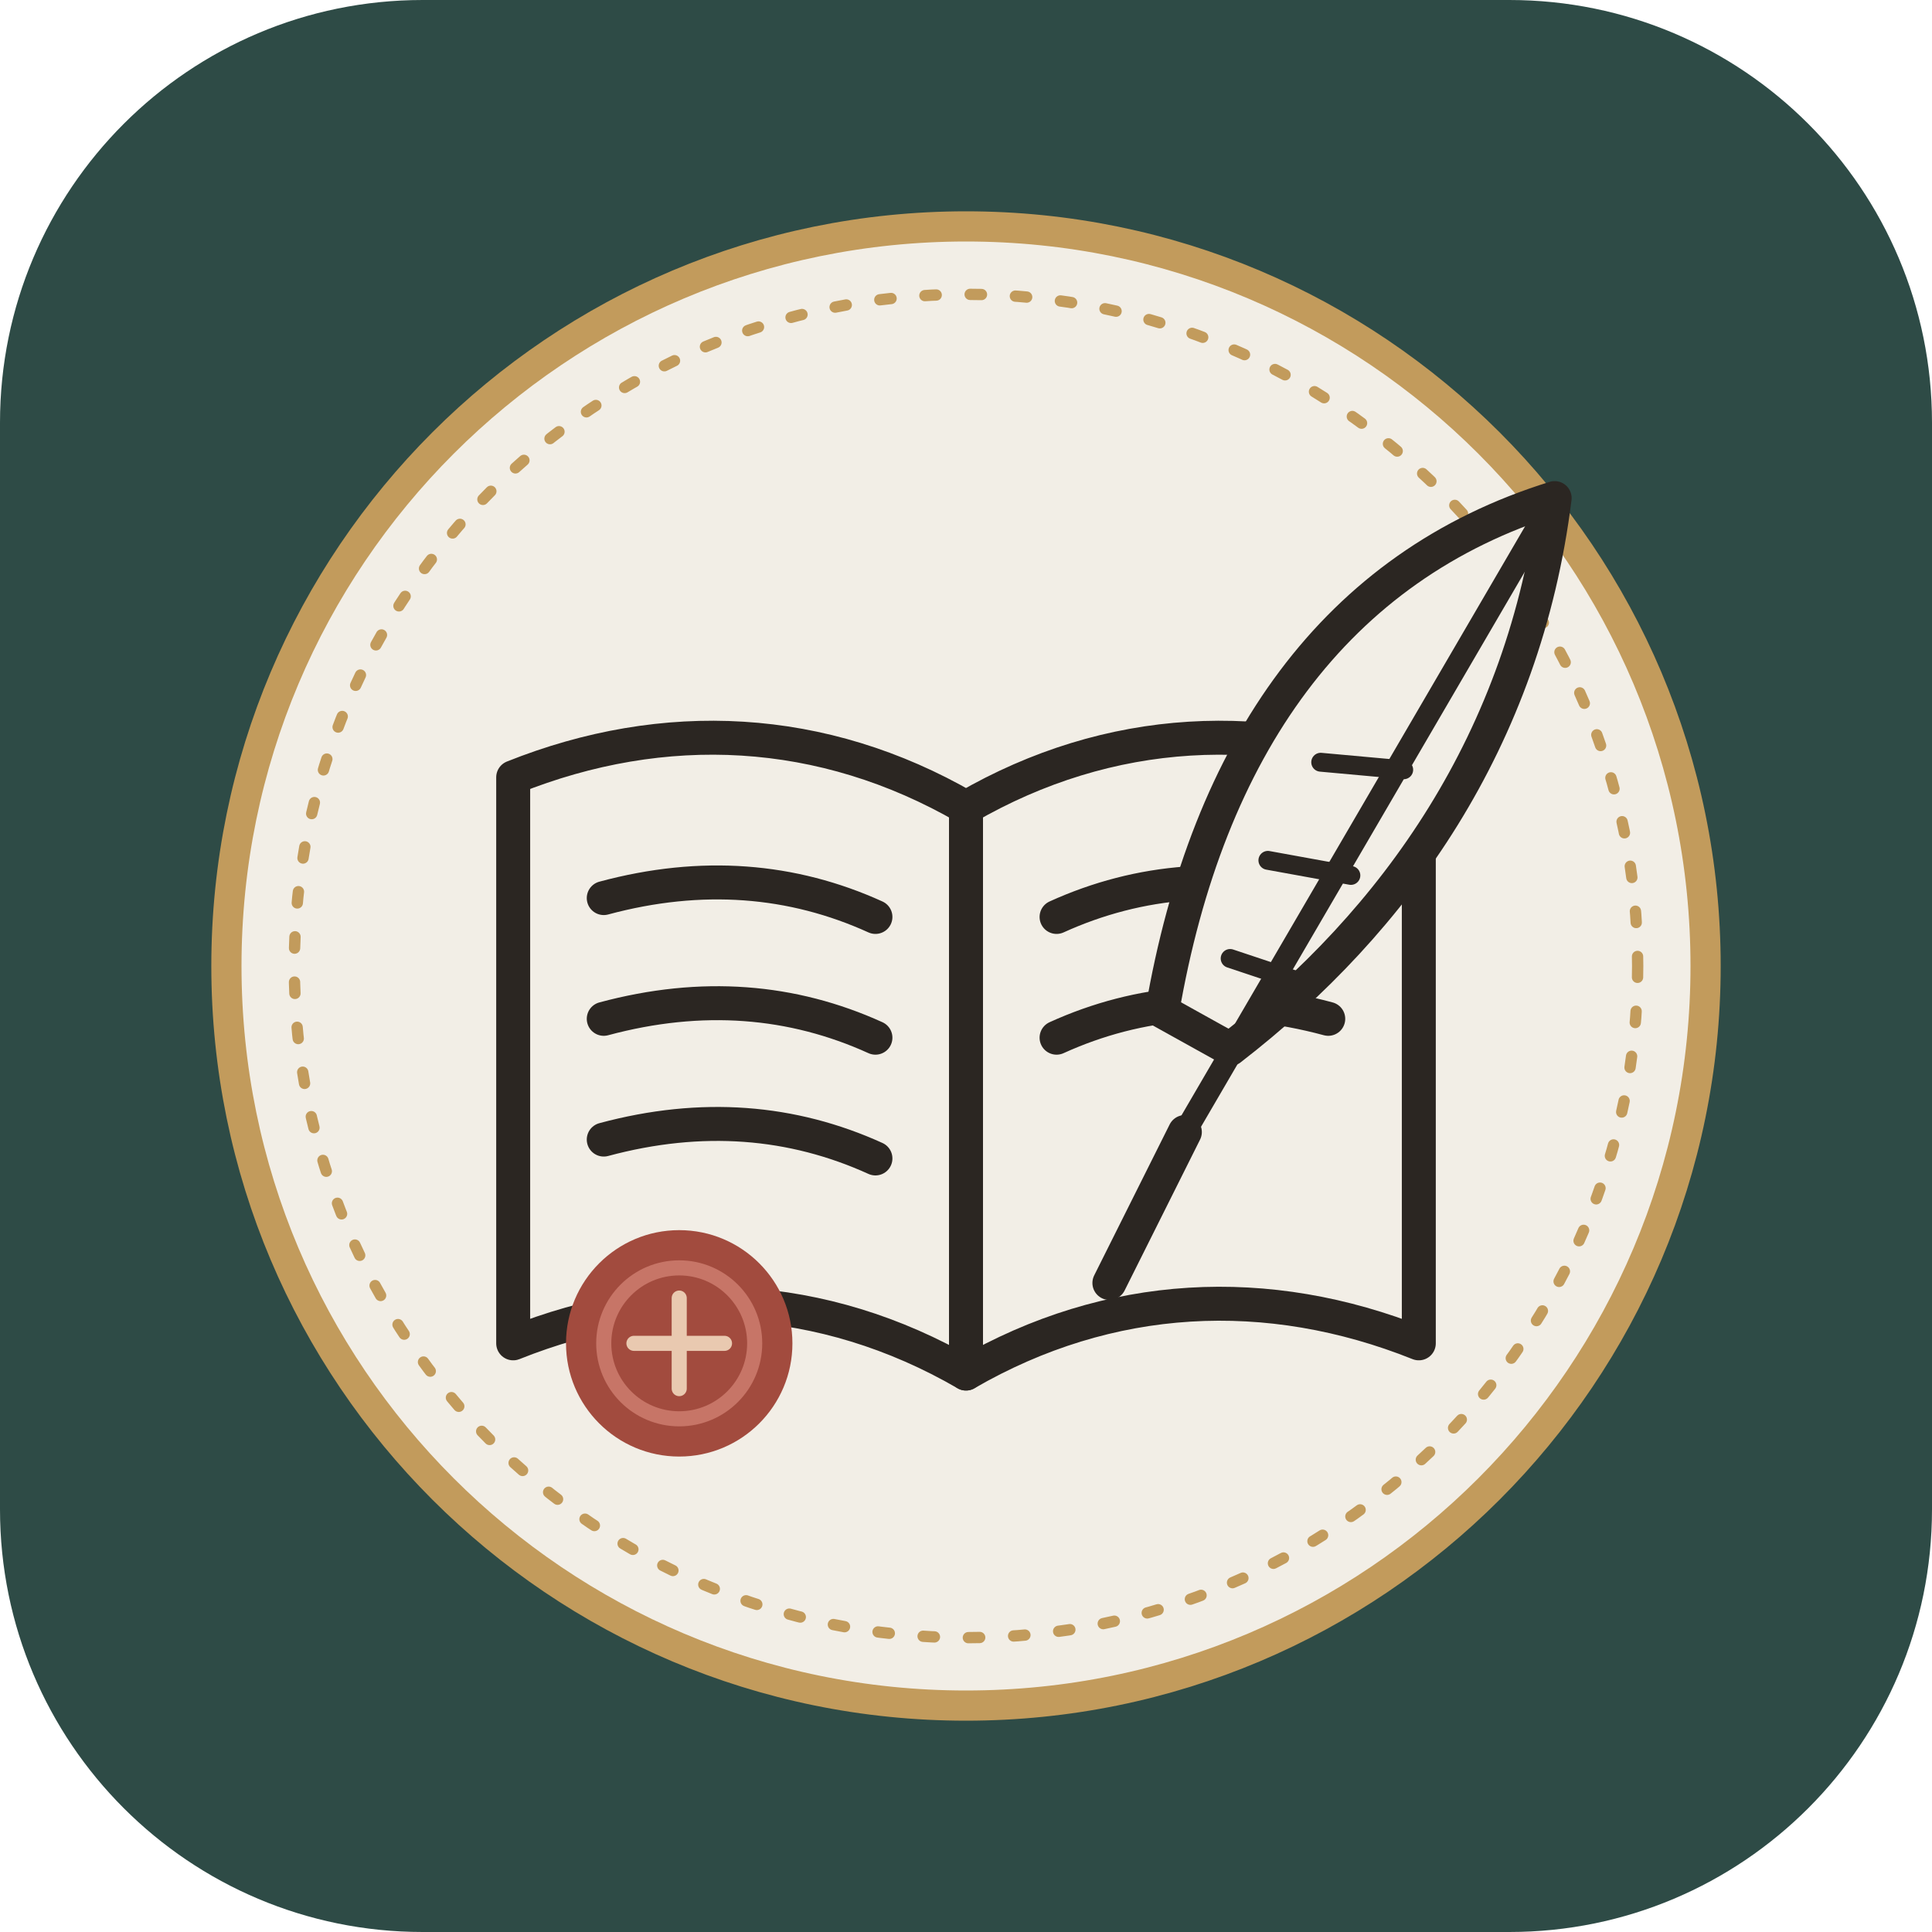
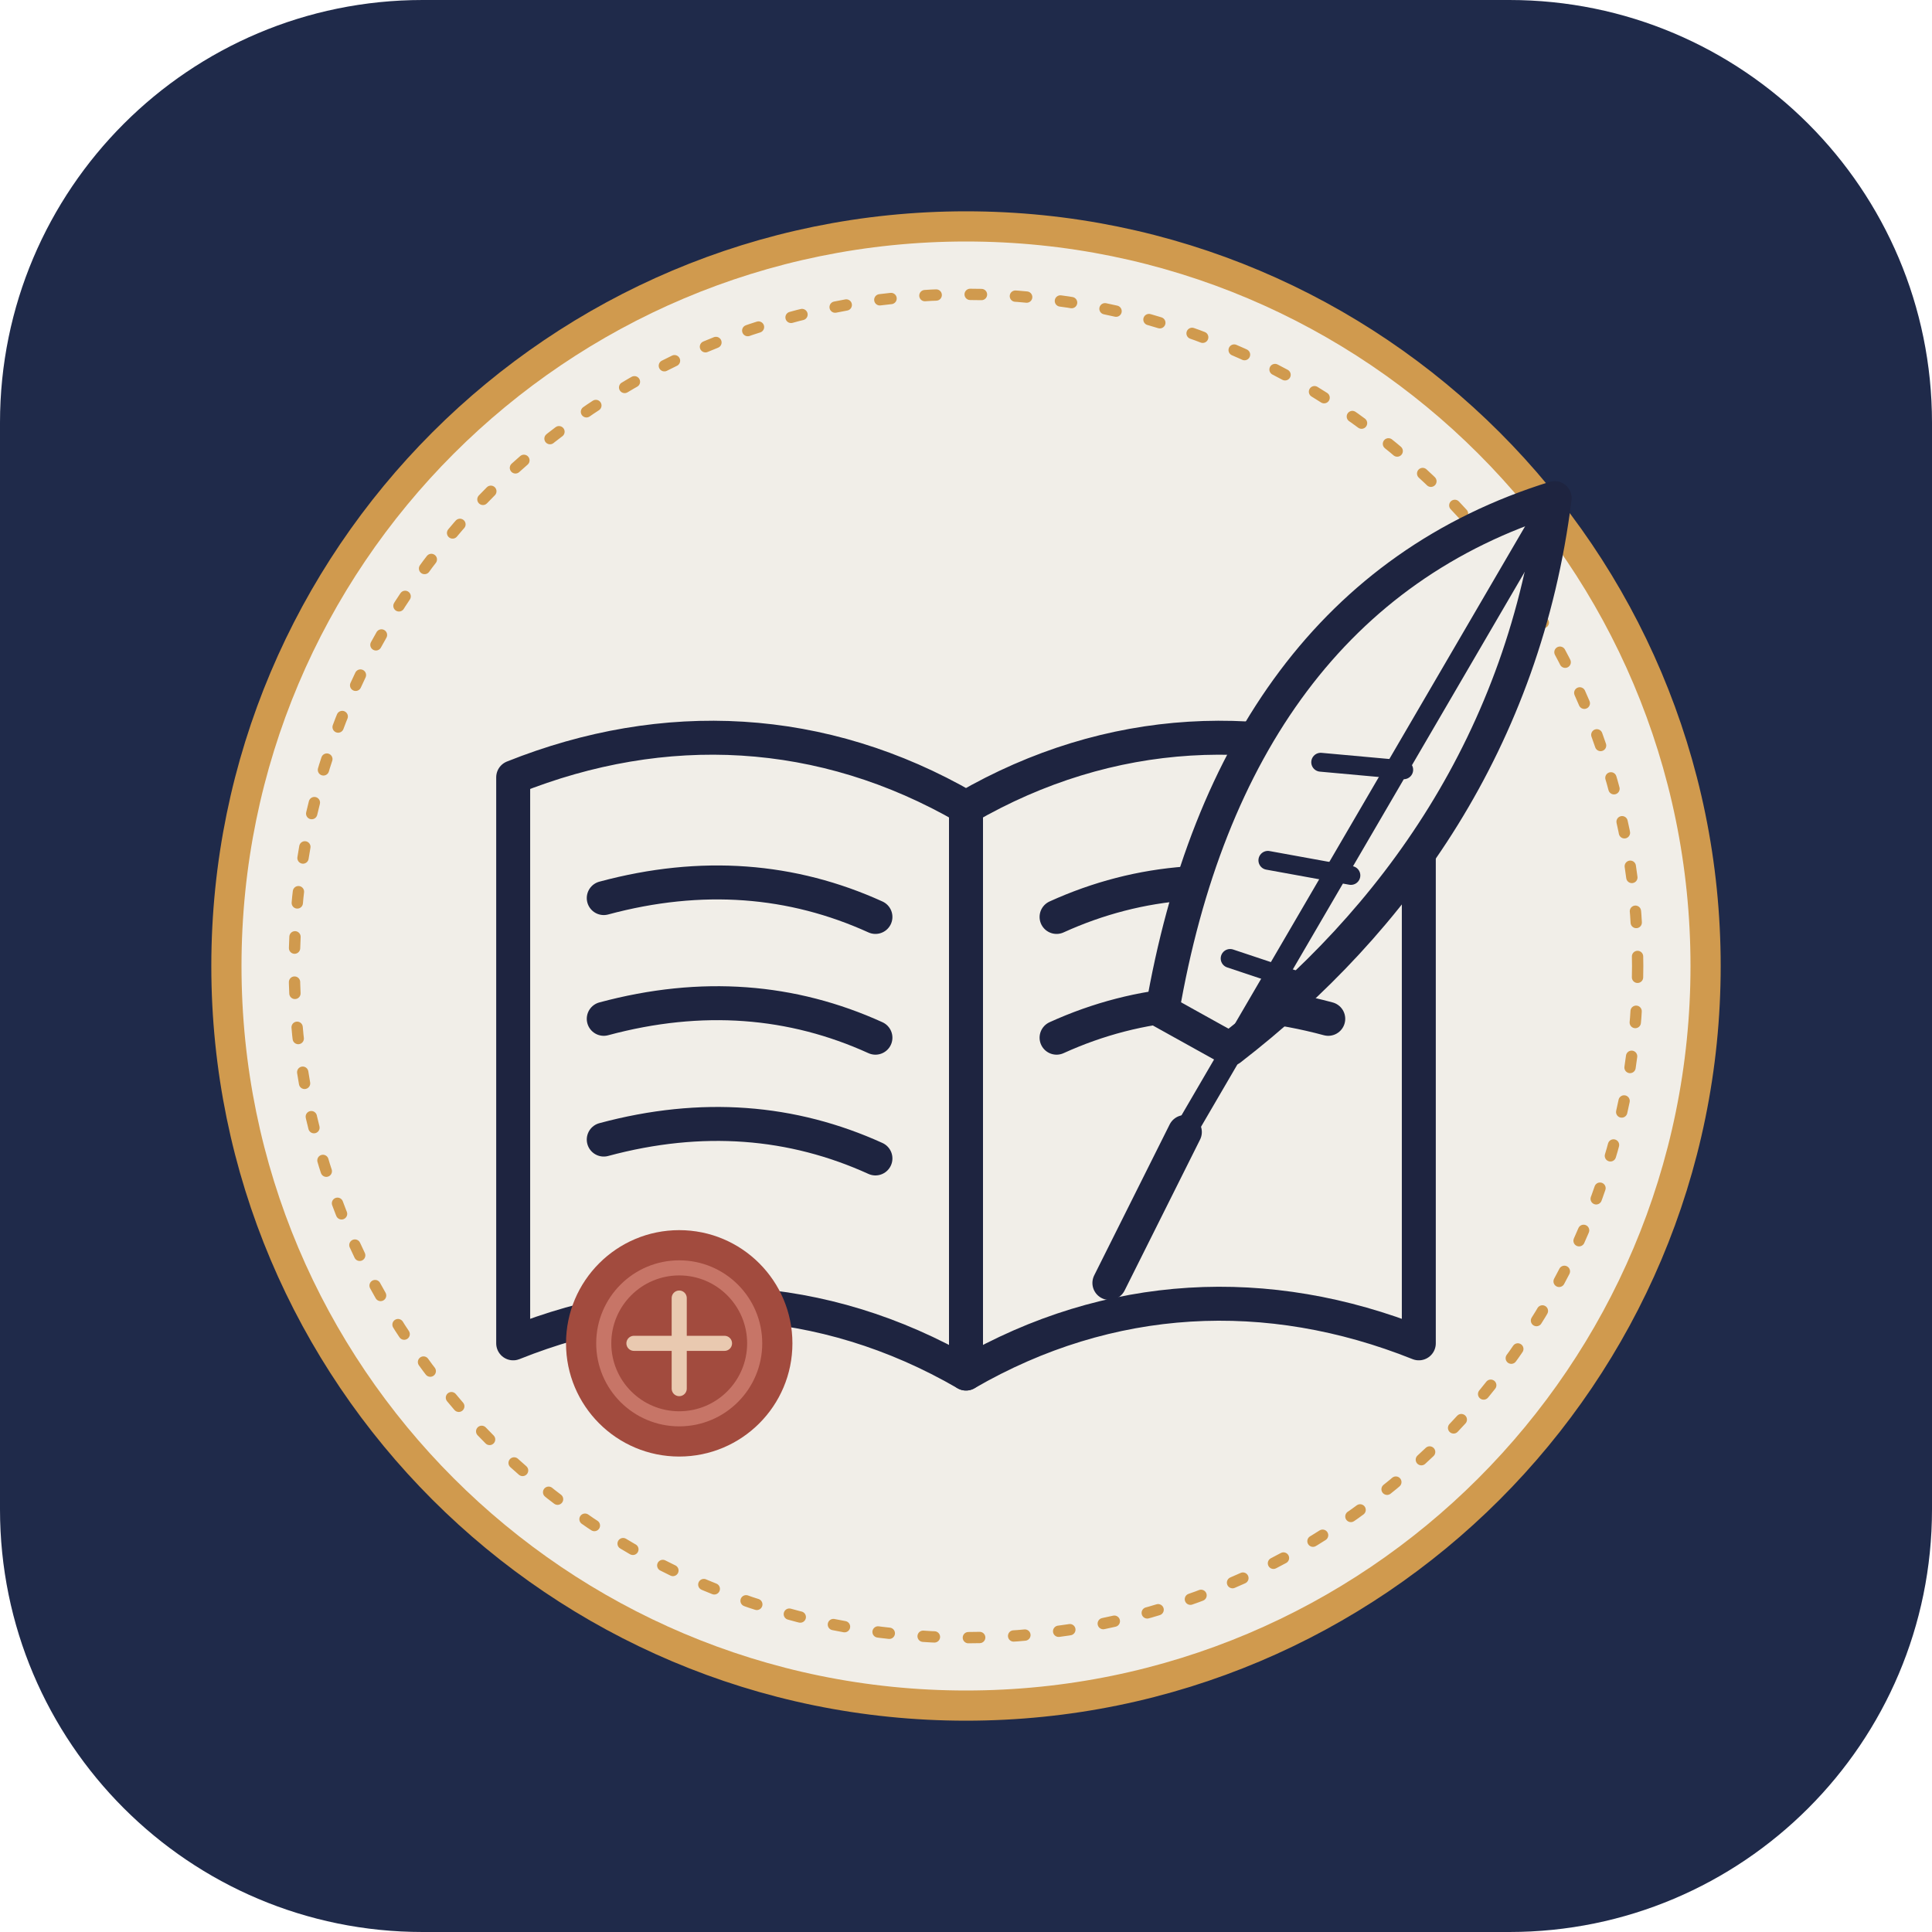
<svg xmlns="http://www.w3.org/2000/svg" viewBox="0 0 512 512">
-   <rect width="512" height="512" rx="112" fill="#2e4b46" />
-   <circle cx="256" cy="256" r="196" fill="#f2eee6" />
-   <circle cx="256" cy="256" r="196" fill="none" stroke="#c29b5c" stroke-width="8" />
-   <circle cx="256" cy="256" r="178" fill="none" stroke="#c29b5c" stroke-width="3" stroke-dasharray="3 9" stroke-linecap="round" />
-   <g fill="none" stroke="#2b2622" stroke-width="9" stroke-linecap="round" stroke-linejoin="round">
+   <rect width="512" height="512" rx="112" fill="#1f2a4a" />
+   <circle cx="256" cy="256" r="196" fill="#f1eee8" />
+   <circle cx="256" cy="256" r="196" fill="none" stroke="#d09a4e" stroke-width="8" />
+   <circle cx="256" cy="256" r="178" fill="none" stroke="#d09a4e" stroke-width="3" stroke-dasharray="3 9" stroke-linecap="round" />
+   <g fill="none" stroke="#1e2440" stroke-width="9" stroke-linecap="round" stroke-linejoin="round">
    <path d="M136 206c40-16 82-14 120 8v150c-38-22-80-24-120-8z" />
    <path d="M376 206c-40-16-82-14-120 8v150c38-22 80-24 120-8z" />
    <path d="M160 238c26-7 50-5 72 5M160 270c26-7 50-5 72 5M160 302c26-7 50-5 72 5" />
    <path d="M280 243c22-10 46-12 72-5M280 275c22-10 46-12 72-5" />
  </g>
-   <g stroke="#2b2622" stroke-width="9" stroke-linecap="round" stroke-linejoin="round">
-     <path d="M412 132c-58 18-92 66-104 136l18 10c44-34 78-82 86-146z" fill="#f2eee6" />
+   <g stroke="#1e2440" stroke-width="9" stroke-linecap="round" stroke-linejoin="round">
+     <path d="M412 132c-58 18-92 66-104 136l18 10c44-34 78-82 86-146z" fill="#f1eee8" />
    <path d="M412 132 314 300" fill="none" stroke-width="6" />
    <path d="M314 300 294 340" fill="none" />
    <path d="M336 228l22 4M350 202l22 2M326 254l18 6" fill="none" stroke-width="5" />
  </g>
  <circle cx="180" cy="356" r="30" fill="#a24b3e" />
  <circle cx="180" cy="356" r="20" fill="none" stroke="#c77567" stroke-width="4" />
  <path d="M180 344v24M168 356h24" stroke="#e9c9b0" stroke-width="4" stroke-linecap="round" />
</svg>
